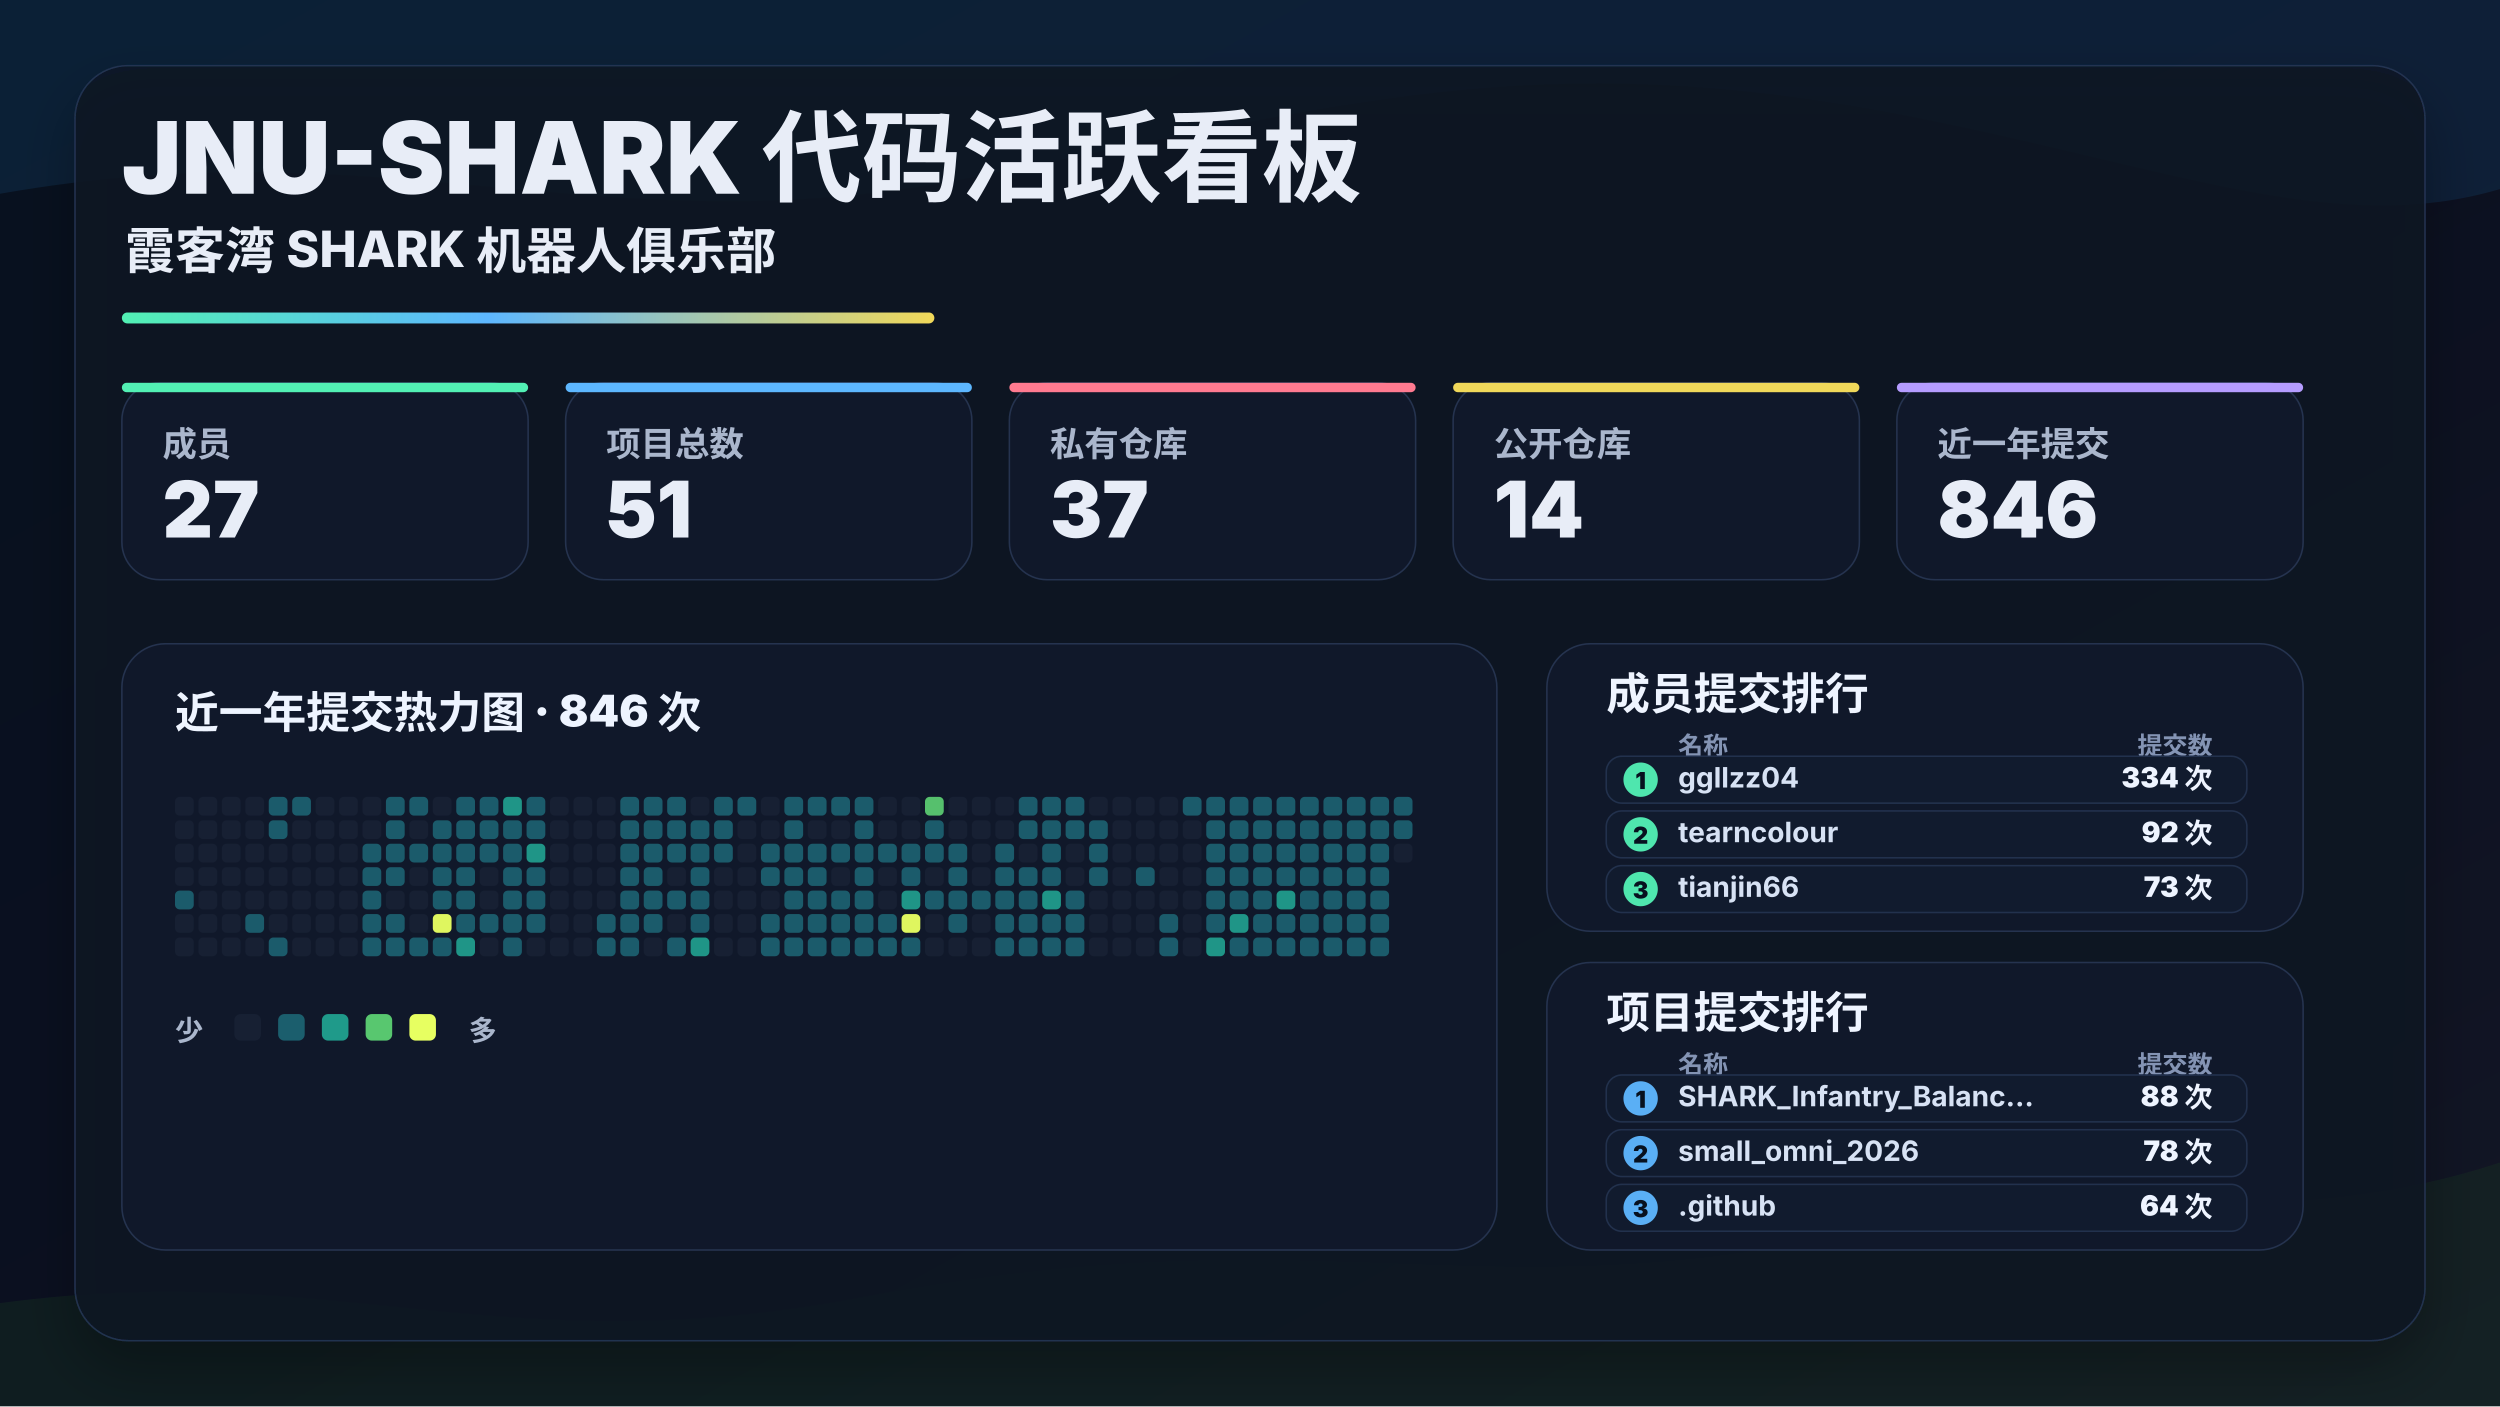
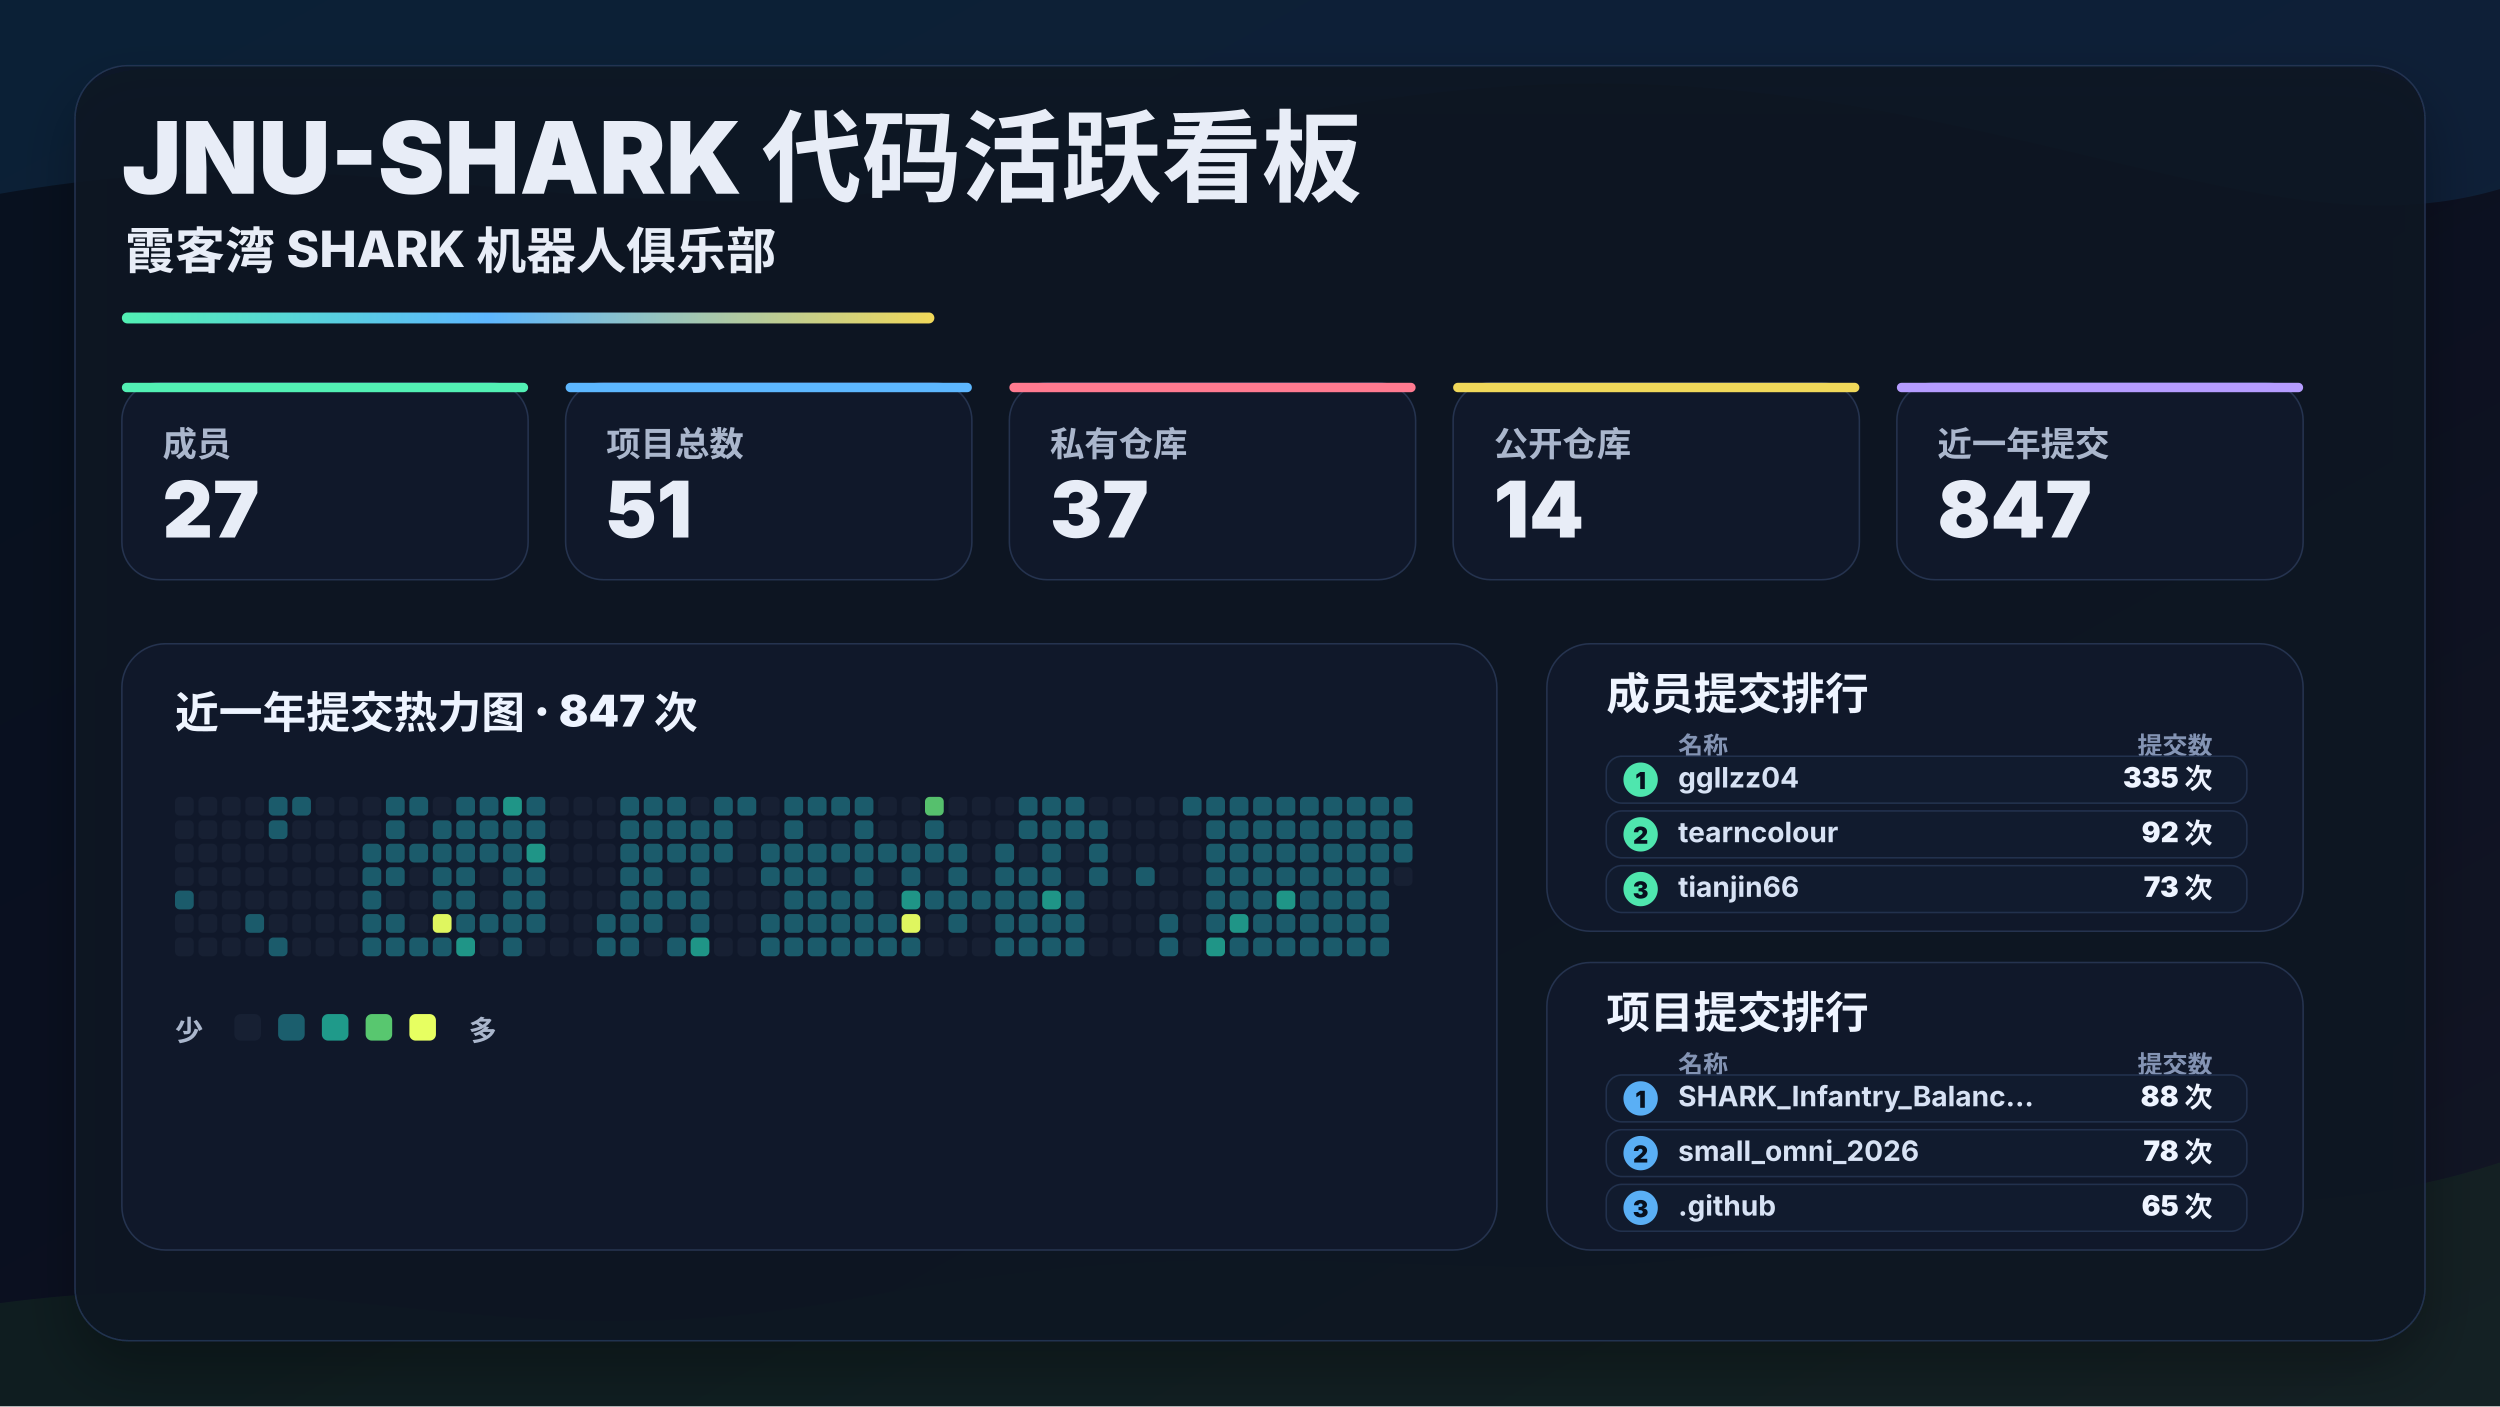
<svg xmlns="http://www.w3.org/2000/svg" width="1600" height="900" viewBox="0 0 1600 900" role="img" aria-labelledby="title desc">
  <defs>
    <linearGradient id="bg" x1="0" y1="0" x2="1" y2="1">
      <stop offset="0" stop-color="#07111f" />
      <stop offset="0.52" stop-color="#0b1020" />
      <stop offset="1" stop-color="#131625" />
    </linearGradient>
    <linearGradient id="hero" x1="0" y1="0" x2="1" y2="0">
      <stop offset="0" stop-color="#52f0b4" />
      <stop offset="0.45" stop-color="#5db7ff" />
      <stop offset="1" stop-color="#f0d85a" />
    </linearGradient>
    <filter id="softShadow" x="-10%" y="-10%" width="120%" height="120%">
      <feDropShadow dx="0" dy="18" stdDeviation="18" flood-color="#000000" flood-opacity="0.32" />
    </filter>
  </defs>
  <style>
    text { font-family: Inter, ui-sans-serif, system-ui, -apple-system, BlinkMacSystemFont, "Segoe UI", "PingFang SC", "Microsoft YaHei", sans-serif; fill: #e8edf7; }
    .title { font-size: 64px; font-weight: 900; letter-spacing: 0; }
    .subtitle { font-size: 32px; font-weight: 780; fill: #e8edf7; }
    .label { font-size: 22px; fill: #aab6cc; font-weight: 760; }
    .stat { font-size: 50px; font-weight: 900; }
    .section-title { font-size: 28px; font-weight: 860; fill: #eef4ff; }
    .table-head { font-size: 16px; fill: #8494b4; font-weight: 720; }
    .row-name { font-size: 18px; fill: #d7e2f4; font-weight: 720; }
    .row-value { font-size: 18px; fill: #eef4ff; font-weight: 860; }
    .rank { font-size: 15px; fill: #07111f; font-weight: 900; }
    .tiny { font-size: 18px; fill: #aab6cc; font-weight: 620; }
  </style>
  <rect width="1600" height="900" fill="url(#bg)" />
  <path d="M0 124 C250 80 385 160 620 114 C860 67 982 28 1220 74 C1392 108 1495 152 1600 121 L1600 0 L0 0 Z" fill="#12385c" opacity="0.38" />
  <path d="M0 834 C216 805 318 875 553 830 C835 776 935 837 1160 794 C1350 758 1464 789 1600 744 L1600 900 L0 900 Z" fill="#173622" opacity="0.36" />
  <g filter="url(#softShadow)">
    <rect x="48" y="42" width="1504" height="816" rx="34" fill="#0b1324" opacity="0.88" stroke="#263654" />
  </g>
  <text x="78" y="124" class="title">JNU-SHARK 代码活跃看板</text>
  <text x="80" y="172" class="subtitle">霞客湾 SHARK 机器人俱乐部</text>
  <rect x="78" y="200" width="520" height="7" rx="3.5" fill="url(#hero)" />
  <g>
    <rect x="78" y="245" width="260" height="126" rx="24" fill="#10182a" stroke="#25334f" />
    <rect x="78" y="245" width="260" height="6" rx="3" fill="#52f0b4" />
    <text x="104" y="292" class="label">成员</text>
    <text x="104" y="344" class="stat">27</text>
  </g>
  <g>
    <rect x="362" y="245" width="260" height="126" rx="24" fill="#10182a" stroke="#25334f" />
    <rect x="362" y="245" width="260" height="6" rx="3" fill="#5db7ff" />
    <text x="388" y="292" class="label">项目总数</text>
    <text x="388" y="344" class="stat">51</text>
  </g>
  <g>
    <rect x="646" y="245" width="260" height="126" rx="24" fill="#10182a" stroke="#25334f" />
    <rect x="646" y="245" width="260" height="6" rx="3" fill="#ff7a90" />
    <text x="672" y="292" class="label">私有仓库</text>
    <text x="672" y="344" class="stat">37</text>
  </g>
  <g>
    <rect x="930" y="245" width="260" height="126" rx="24" fill="#10182a" stroke="#25334f" />
    <rect x="930" y="245" width="260" height="6" rx="3" fill="#f0d85a" />
    <text x="956" y="292" class="label">公开仓库</text>
    <text x="956" y="344" class="stat">14</text>
  </g>
  <g>
    <rect x="1214" y="245" width="260" height="126" rx="24" fill="#10182a" stroke="#25334f" />
    <rect x="1214" y="245" width="260" height="6" rx="3" fill="#b59cff" />
    <text x="1240" y="292" class="label">近一年提交</text>
-     <text x="1240" y="344" class="stat">846</text>
+     <text x="1240" y="344" class="stat">847</text>
  </g>
  <rect x="78" y="412" width="880" height="388" rx="28" fill="#10182a" stroke="#25334f" />
-   <text x="112" y="466" class="section-title">近一年提交热力图 · 846 次</text>
+   <text x="112" y="466" class="section-title">近一年提交热力图 · 847 次</text>
  <rect x="112" y="510" width="12" height="12" rx="3" fill="#172033" opacity="0.96" />
  <rect x="112" y="525" width="12" height="12" rx="3" fill="#172033" opacity="0.96" />
  <rect x="112" y="540" width="12" height="12" rx="3" fill="#172033" opacity="0.96" />
  <rect x="112" y="555" width="12" height="12" rx="3" fill="#172033" opacity="0.96" />
  <rect x="112" y="570" width="12" height="12" rx="3" fill="#1b5e6d" opacity="0.96" />
  <rect x="112" y="585" width="12" height="12" rx="3" fill="#172033" opacity="0.96" />
  <rect x="112" y="600" width="12" height="12" rx="3" fill="#172033" opacity="0.96" />
  <rect x="127" y="510" width="12" height="12" rx="3" fill="#172033" opacity="0.96" />
  <rect x="127" y="525" width="12" height="12" rx="3" fill="#172033" opacity="0.96" />
  <rect x="127" y="540" width="12" height="12" rx="3" fill="#172033" opacity="0.96" />
  <rect x="127" y="555" width="12" height="12" rx="3" fill="#172033" opacity="0.96" />
  <rect x="127" y="570" width="12" height="12" rx="3" fill="#172033" opacity="0.96" />
  <rect x="127" y="585" width="12" height="12" rx="3" fill="#172033" opacity="0.96" />
  <rect x="127" y="600" width="12" height="12" rx="3" fill="#172033" opacity="0.96" />
  <rect x="142" y="510" width="12" height="12" rx="3" fill="#172033" opacity="0.96" />
  <rect x="142" y="525" width="12" height="12" rx="3" fill="#172033" opacity="0.96" />
  <rect x="142" y="540" width="12" height="12" rx="3" fill="#172033" opacity="0.96" />
  <rect x="142" y="555" width="12" height="12" rx="3" fill="#172033" opacity="0.96" />
  <rect x="142" y="570" width="12" height="12" rx="3" fill="#172033" opacity="0.96" />
  <rect x="142" y="585" width="12" height="12" rx="3" fill="#172033" opacity="0.96" />
  <rect x="142" y="600" width="12" height="12" rx="3" fill="#172033" opacity="0.96" />
  <rect x="157" y="510" width="12" height="12" rx="3" fill="#172033" opacity="0.96" />
  <rect x="157" y="525" width="12" height="12" rx="3" fill="#172033" opacity="0.96" />
  <rect x="157" y="540" width="12" height="12" rx="3" fill="#172033" opacity="0.96" />
  <rect x="157" y="555" width="12" height="12" rx="3" fill="#172033" opacity="0.96" />
  <rect x="157" y="570" width="12" height="12" rx="3" fill="#172033" opacity="0.96" />
  <rect x="157" y="585" width="12" height="12" rx="3" fill="#1b5e6d" opacity="0.96" />
  <rect x="157" y="600" width="12" height="12" rx="3" fill="#172033" opacity="0.96" />
  <rect x="172" y="510" width="12" height="12" rx="3" fill="#1b5e6d" opacity="0.96" />
  <rect x="172" y="525" width="12" height="12" rx="3" fill="#1b5e6d" opacity="0.96" />
  <rect x="172" y="540" width="12" height="12" rx="3" fill="#172033" opacity="0.96" />
  <rect x="172" y="555" width="12" height="12" rx="3" fill="#172033" opacity="0.96" />
  <rect x="172" y="570" width="12" height="12" rx="3" fill="#172033" opacity="0.96" />
  <rect x="172" y="585" width="12" height="12" rx="3" fill="#172033" opacity="0.96" />
  <rect x="172" y="600" width="12" height="12" rx="3" fill="#1b5e6d" opacity="0.96" />
  <rect x="187" y="510" width="12" height="12" rx="3" fill="#1b5e6d" opacity="0.96" />
  <rect x="187" y="525" width="12" height="12" rx="3" fill="#172033" opacity="0.96" />
  <rect x="187" y="540" width="12" height="12" rx="3" fill="#172033" opacity="0.96" />
  <rect x="187" y="555" width="12" height="12" rx="3" fill="#172033" opacity="0.96" />
  <rect x="187" y="570" width="12" height="12" rx="3" fill="#172033" opacity="0.96" />
  <rect x="187" y="585" width="12" height="12" rx="3" fill="#172033" opacity="0.96" />
  <rect x="187" y="600" width="12" height="12" rx="3" fill="#172033" opacity="0.96" />
  <rect x="202" y="510" width="12" height="12" rx="3" fill="#172033" opacity="0.96" />
  <rect x="202" y="525" width="12" height="12" rx="3" fill="#172033" opacity="0.96" />
  <rect x="202" y="540" width="12" height="12" rx="3" fill="#172033" opacity="0.96" />
  <rect x="202" y="555" width="12" height="12" rx="3" fill="#172033" opacity="0.96" />
  <rect x="202" y="570" width="12" height="12" rx="3" fill="#172033" opacity="0.96" />
  <rect x="202" y="585" width="12" height="12" rx="3" fill="#172033" opacity="0.96" />
  <rect x="202" y="600" width="12" height="12" rx="3" fill="#172033" opacity="0.96" />
  <rect x="217" y="510" width="12" height="12" rx="3" fill="#172033" opacity="0.96" />
  <rect x="217" y="525" width="12" height="12" rx="3" fill="#172033" opacity="0.96" />
  <rect x="217" y="540" width="12" height="12" rx="3" fill="#172033" opacity="0.96" />
  <rect x="217" y="555" width="12" height="12" rx="3" fill="#172033" opacity="0.96" />
  <rect x="217" y="570" width="12" height="12" rx="3" fill="#172033" opacity="0.96" />
  <rect x="217" y="585" width="12" height="12" rx="3" fill="#172033" opacity="0.96" />
  <rect x="217" y="600" width="12" height="12" rx="3" fill="#172033" opacity="0.96" />
  <rect x="232" y="510" width="12" height="12" rx="3" fill="#172033" opacity="0.96" />
  <rect x="232" y="525" width="12" height="12" rx="3" fill="#172033" opacity="0.96" />
  <rect x="232" y="540" width="12" height="12" rx="3" fill="#1b5e6d" opacity="0.96" />
  <rect x="232" y="555" width="12" height="12" rx="3" fill="#1b5e6d" opacity="0.96" />
  <rect x="232" y="570" width="12" height="12" rx="3" fill="#1b5e6d" opacity="0.96" />
  <rect x="232" y="585" width="12" height="12" rx="3" fill="#1b5e6d" opacity="0.96" />
  <rect x="232" y="600" width="12" height="12" rx="3" fill="#1b5e6d" opacity="0.96" />
  <rect x="247" y="510" width="12" height="12" rx="3" fill="#1b5e6d" opacity="0.96" />
  <rect x="247" y="525" width="12" height="12" rx="3" fill="#1b5e6d" opacity="0.96" />
  <rect x="247" y="540" width="12" height="12" rx="3" fill="#1b5e6d" opacity="0.96" />
  <rect x="247" y="555" width="12" height="12" rx="3" fill="#1b5e6d" opacity="0.96" />
  <rect x="247" y="570" width="12" height="12" rx="3" fill="#172033" opacity="0.96" />
  <rect x="247" y="585" width="12" height="12" rx="3" fill="#1b5e6d" opacity="0.96" />
  <rect x="247" y="600" width="12" height="12" rx="3" fill="#1b5e6d" opacity="0.96" />
  <rect x="262" y="510" width="12" height="12" rx="3" fill="#1b5e6d" opacity="0.96" />
  <rect x="262" y="525" width="12" height="12" rx="3" fill="#172033" opacity="0.96" />
  <rect x="262" y="540" width="12" height="12" rx="3" fill="#1b5e6d" opacity="0.96" />
  <rect x="262" y="555" width="12" height="12" rx="3" fill="#172033" opacity="0.96" />
  <rect x="262" y="570" width="12" height="12" rx="3" fill="#172033" opacity="0.96" />
  <rect x="262" y="585" width="12" height="12" rx="3" fill="#172033" opacity="0.96" />
  <rect x="262" y="600" width="12" height="12" rx="3" fill="#1b5e6d" opacity="0.96" />
  <rect x="277" y="510" width="12" height="12" rx="3" fill="#172033" opacity="0.96" />
  <rect x="277" y="525" width="12" height="12" rx="3" fill="#1b5e6d" opacity="0.96" />
  <rect x="277" y="540" width="12" height="12" rx="3" fill="#1b5e6d" opacity="0.96" />
  <rect x="277" y="555" width="12" height="12" rx="3" fill="#1b5e6d" opacity="0.96" />
  <rect x="277" y="570" width="12" height="12" rx="3" fill="#1b5e6d" opacity="0.96" />
  <rect x="277" y="585" width="12" height="12" rx="3" fill="#e7ff61" opacity="0.96" />
  <rect x="277" y="600" width="12" height="12" rx="3" fill="#1b5e6d" opacity="0.96" />
  <rect x="292" y="510" width="12" height="12" rx="3" fill="#1b5e6d" opacity="0.96" />
  <rect x="292" y="525" width="12" height="12" rx="3" fill="#1b5e6d" opacity="0.96" />
  <rect x="292" y="540" width="12" height="12" rx="3" fill="#1b5e6d" opacity="0.96" />
  <rect x="292" y="555" width="12" height="12" rx="3" fill="#1b5e6d" opacity="0.96" />
  <rect x="292" y="570" width="12" height="12" rx="3" fill="#1b5e6d" opacity="0.96" />
  <rect x="292" y="585" width="12" height="12" rx="3" fill="#1b5e6d" opacity="0.96" />
  <rect x="292" y="600" width="12" height="12" rx="3" fill="#1f9a8a" opacity="0.96" />
  <rect x="307" y="510" width="12" height="12" rx="3" fill="#1b5e6d" opacity="0.96" />
  <rect x="307" y="525" width="12" height="12" rx="3" fill="#1b5e6d" opacity="0.96" />
  <rect x="307" y="540" width="12" height="12" rx="3" fill="#1b5e6d" opacity="0.96" />
  <rect x="307" y="555" width="12" height="12" rx="3" fill="#172033" opacity="0.96" />
  <rect x="307" y="570" width="12" height="12" rx="3" fill="#172033" opacity="0.96" />
  <rect x="307" y="585" width="12" height="12" rx="3" fill="#1b5e6d" opacity="0.96" />
  <rect x="307" y="600" width="12" height="12" rx="3" fill="#172033" opacity="0.96" />
  <rect x="322" y="510" width="12" height="12" rx="3" fill="#1f9a8a" opacity="0.96" />
  <rect x="322" y="525" width="12" height="12" rx="3" fill="#1b5e6d" opacity="0.96" />
  <rect x="322" y="540" width="12" height="12" rx="3" fill="#1b5e6d" opacity="0.96" />
  <rect x="322" y="555" width="12" height="12" rx="3" fill="#1b5e6d" opacity="0.96" />
  <rect x="322" y="570" width="12" height="12" rx="3" fill="#1b5e6d" opacity="0.96" />
  <rect x="322" y="585" width="12" height="12" rx="3" fill="#1b5e6d" opacity="0.96" />
  <rect x="322" y="600" width="12" height="12" rx="3" fill="#1b5e6d" opacity="0.96" />
  <rect x="337" y="510" width="12" height="12" rx="3" fill="#1b5e6d" opacity="0.96" />
  <rect x="337" y="525" width="12" height="12" rx="3" fill="#1b5e6d" opacity="0.96" />
  <rect x="337" y="540" width="12" height="12" rx="3" fill="#1f9a8a" opacity="0.96" />
  <rect x="337" y="555" width="12" height="12" rx="3" fill="#1b5e6d" opacity="0.96" />
  <rect x="337" y="570" width="12" height="12" rx="3" fill="#1b5e6d" opacity="0.96" />
  <rect x="337" y="585" width="12" height="12" rx="3" fill="#1b5e6d" opacity="0.96" />
  <rect x="337" y="600" width="12" height="12" rx="3" fill="#172033" opacity="0.96" />
  <rect x="352" y="510" width="12" height="12" rx="3" fill="#172033" opacity="0.96" />
  <rect x="352" y="525" width="12" height="12" rx="3" fill="#172033" opacity="0.96" />
  <rect x="352" y="540" width="12" height="12" rx="3" fill="#172033" opacity="0.96" />
  <rect x="352" y="555" width="12" height="12" rx="3" fill="#172033" opacity="0.96" />
  <rect x="352" y="570" width="12" height="12" rx="3" fill="#172033" opacity="0.96" />
  <rect x="352" y="585" width="12" height="12" rx="3" fill="#172033" opacity="0.96" />
  <rect x="352" y="600" width="12" height="12" rx="3" fill="#172033" opacity="0.96" />
  <rect x="367" y="510" width="12" height="12" rx="3" fill="#172033" opacity="0.96" />
  <rect x="367" y="525" width="12" height="12" rx="3" fill="#172033" opacity="0.96" />
  <rect x="367" y="540" width="12" height="12" rx="3" fill="#172033" opacity="0.96" />
  <rect x="367" y="555" width="12" height="12" rx="3" fill="#172033" opacity="0.96" />
  <rect x="367" y="570" width="12" height="12" rx="3" fill="#172033" opacity="0.96" />
  <rect x="367" y="585" width="12" height="12" rx="3" fill="#172033" opacity="0.96" />
  <rect x="367" y="600" width="12" height="12" rx="3" fill="#172033" opacity="0.96" />
  <rect x="382" y="510" width="12" height="12" rx="3" fill="#172033" opacity="0.96" />
  <rect x="382" y="525" width="12" height="12" rx="3" fill="#172033" opacity="0.96" />
  <rect x="382" y="540" width="12" height="12" rx="3" fill="#172033" opacity="0.96" />
  <rect x="382" y="555" width="12" height="12" rx="3" fill="#172033" opacity="0.96" />
  <rect x="382" y="570" width="12" height="12" rx="3" fill="#172033" opacity="0.96" />
  <rect x="382" y="585" width="12" height="12" rx="3" fill="#1b5e6d" opacity="0.96" />
  <rect x="382" y="600" width="12" height="12" rx="3" fill="#1b5e6d" opacity="0.96" />
  <rect x="397" y="510" width="12" height="12" rx="3" fill="#1b5e6d" opacity="0.96" />
  <rect x="397" y="525" width="12" height="12" rx="3" fill="#1b5e6d" opacity="0.96" />
  <rect x="397" y="540" width="12" height="12" rx="3" fill="#1b5e6d" opacity="0.96" />
  <rect x="397" y="555" width="12" height="12" rx="3" fill="#1b5e6d" opacity="0.96" />
  <rect x="397" y="570" width="12" height="12" rx="3" fill="#1b5e6d" opacity="0.96" />
  <rect x="397" y="585" width="12" height="12" rx="3" fill="#1b5e6d" opacity="0.96" />
  <rect x="397" y="600" width="12" height="12" rx="3" fill="#1b5e6d" opacity="0.96" />
  <rect x="412" y="510" width="12" height="12" rx="3" fill="#1b5e6d" opacity="0.96" />
  <rect x="412" y="525" width="12" height="12" rx="3" fill="#1b5e6d" opacity="0.96" />
  <rect x="412" y="540" width="12" height="12" rx="3" fill="#1b5e6d" opacity="0.96" />
  <rect x="412" y="555" width="12" height="12" rx="3" fill="#1b5e6d" opacity="0.96" />
  <rect x="412" y="570" width="12" height="12" rx="3" fill="#1b5e6d" opacity="0.96" />
  <rect x="412" y="585" width="12" height="12" rx="3" fill="#1b5e6d" opacity="0.96" />
  <rect x="412" y="600" width="12" height="12" rx="3" fill="#172033" opacity="0.96" />
  <rect x="427" y="510" width="12" height="12" rx="3" fill="#1b5e6d" opacity="0.96" />
  <rect x="427" y="525" width="12" height="12" rx="3" fill="#1b5e6d" opacity="0.96" />
  <rect x="427" y="540" width="12" height="12" rx="3" fill="#1b5e6d" opacity="0.96" />
  <rect x="427" y="555" width="12" height="12" rx="3" fill="#172033" opacity="0.96" />
  <rect x="427" y="570" width="12" height="12" rx="3" fill="#1b5e6d" opacity="0.96" />
  <rect x="427" y="585" width="12" height="12" rx="3" fill="#172033" opacity="0.96" />
  <rect x="427" y="600" width="12" height="12" rx="3" fill="#1b5e6d" opacity="0.96" />
  <rect x="442" y="510" width="12" height="12" rx="3" fill="#172033" opacity="0.96" />
  <rect x="442" y="525" width="12" height="12" rx="3" fill="#1b5e6d" opacity="0.96" />
  <rect x="442" y="540" width="12" height="12" rx="3" fill="#1b5e6d" opacity="0.96" />
  <rect x="442" y="555" width="12" height="12" rx="3" fill="#1b5e6d" opacity="0.96" />
  <rect x="442" y="570" width="12" height="12" rx="3" fill="#1b5e6d" opacity="0.96" />
  <rect x="442" y="585" width="12" height="12" rx="3" fill="#1b5e6d" opacity="0.96" />
  <rect x="442" y="600" width="12" height="12" rx="3" fill="#1f9a8a" opacity="0.96" />
  <rect x="457" y="510" width="12" height="12" rx="3" fill="#1b5e6d" opacity="0.96" />
  <rect x="457" y="525" width="12" height="12" rx="3" fill="#1b5e6d" opacity="0.96" />
  <rect x="457" y="540" width="12" height="12" rx="3" fill="#1b5e6d" opacity="0.96" />
  <rect x="457" y="555" width="12" height="12" rx="3" fill="#172033" opacity="0.96" />
  <rect x="457" y="570" width="12" height="12" rx="3" fill="#172033" opacity="0.96" />
  <rect x="457" y="585" width="12" height="12" rx="3" fill="#172033" opacity="0.96" />
  <rect x="457" y="600" width="12" height="12" rx="3" fill="#172033" opacity="0.96" />
  <rect x="472" y="510" width="12" height="12" rx="3" fill="#1b5e6d" opacity="0.96" />
  <rect x="472" y="525" width="12" height="12" rx="3" fill="#172033" opacity="0.96" />
  <rect x="472" y="540" width="12" height="12" rx="3" fill="#172033" opacity="0.96" />
  <rect x="472" y="555" width="12" height="12" rx="3" fill="#172033" opacity="0.96" />
  <rect x="472" y="570" width="12" height="12" rx="3" fill="#172033" opacity="0.96" />
  <rect x="472" y="585" width="12" height="12" rx="3" fill="#172033" opacity="0.96" />
  <rect x="472" y="600" width="12" height="12" rx="3" fill="#172033" opacity="0.96" />
  <rect x="487" y="510" width="12" height="12" rx="3" fill="#172033" opacity="0.96" />
  <rect x="487" y="525" width="12" height="12" rx="3" fill="#172033" opacity="0.96" />
  <rect x="487" y="540" width="12" height="12" rx="3" fill="#1b5e6d" opacity="0.96" />
  <rect x="487" y="555" width="12" height="12" rx="3" fill="#1b5e6d" opacity="0.96" />
  <rect x="487" y="570" width="12" height="12" rx="3" fill="#172033" opacity="0.96" />
  <rect x="487" y="585" width="12" height="12" rx="3" fill="#1b5e6d" opacity="0.96" />
  <rect x="487" y="600" width="12" height="12" rx="3" fill="#1b5e6d" opacity="0.96" />
  <rect x="502" y="510" width="12" height="12" rx="3" fill="#1b5e6d" opacity="0.96" />
  <rect x="502" y="525" width="12" height="12" rx="3" fill="#1b5e6d" opacity="0.96" />
  <rect x="502" y="540" width="12" height="12" rx="3" fill="#1b5e6d" opacity="0.96" />
  <rect x="502" y="555" width="12" height="12" rx="3" fill="#1b5e6d" opacity="0.96" />
  <rect x="502" y="570" width="12" height="12" rx="3" fill="#1b5e6d" opacity="0.96" />
  <rect x="502" y="585" width="12" height="12" rx="3" fill="#1b5e6d" opacity="0.96" />
  <rect x="502" y="600" width="12" height="12" rx="3" fill="#1b5e6d" opacity="0.96" />
  <rect x="517" y="510" width="12" height="12" rx="3" fill="#1b5e6d" opacity="0.96" />
  <rect x="517" y="525" width="12" height="12" rx="3" fill="#172033" opacity="0.96" />
  <rect x="517" y="540" width="12" height="12" rx="3" fill="#1b5e6d" opacity="0.96" />
  <rect x="517" y="555" width="12" height="12" rx="3" fill="#1b5e6d" opacity="0.96" />
  <rect x="517" y="570" width="12" height="12" rx="3" fill="#1b5e6d" opacity="0.96" />
  <rect x="517" y="585" width="12" height="12" rx="3" fill="#1b5e6d" opacity="0.96" />
  <rect x="517" y="600" width="12" height="12" rx="3" fill="#1b5e6d" opacity="0.96" />
  <rect x="532" y="510" width="12" height="12" rx="3" fill="#1b5e6d" opacity="0.96" />
  <rect x="532" y="525" width="12" height="12" rx="3" fill="#172033" opacity="0.96" />
  <rect x="532" y="540" width="12" height="12" rx="3" fill="#1b5e6d" opacity="0.96" />
  <rect x="532" y="555" width="12" height="12" rx="3" fill="#172033" opacity="0.96" />
  <rect x="532" y="570" width="12" height="12" rx="3" fill="#1b5e6d" opacity="0.96" />
  <rect x="532" y="585" width="12" height="12" rx="3" fill="#1b5e6d" opacity="0.96" />
  <rect x="532" y="600" width="12" height="12" rx="3" fill="#1b5e6d" opacity="0.96" />
  <rect x="547" y="510" width="12" height="12" rx="3" fill="#1b5e6d" opacity="0.96" />
  <rect x="547" y="525" width="12" height="12" rx="3" fill="#1b5e6d" opacity="0.96" />
  <rect x="547" y="540" width="12" height="12" rx="3" fill="#1b5e6d" opacity="0.96" />
  <rect x="547" y="555" width="12" height="12" rx="3" fill="#1b5e6d" opacity="0.96" />
  <rect x="547" y="570" width="12" height="12" rx="3" fill="#1b5e6d" opacity="0.96" />
  <rect x="547" y="585" width="12" height="12" rx="3" fill="#1b5e6d" opacity="0.96" />
  <rect x="547" y="600" width="12" height="12" rx="3" fill="#1b5e6d" opacity="0.96" />
  <rect x="562" y="510" width="12" height="12" rx="3" fill="#172033" opacity="0.96" />
  <rect x="562" y="525" width="12" height="12" rx="3" fill="#172033" opacity="0.96" />
  <rect x="562" y="540" width="12" height="12" rx="3" fill="#1b5e6d" opacity="0.96" />
  <rect x="562" y="555" width="12" height="12" rx="3" fill="#172033" opacity="0.96" />
  <rect x="562" y="570" width="12" height="12" rx="3" fill="#172033" opacity="0.96" />
  <rect x="562" y="585" width="12" height="12" rx="3" fill="#1b5e6d" opacity="0.96" />
  <rect x="562" y="600" width="12" height="12" rx="3" fill="#1b5e6d" opacity="0.96" />
  <rect x="577" y="510" width="12" height="12" rx="3" fill="#172033" opacity="0.96" />
  <rect x="577" y="525" width="12" height="12" rx="3" fill="#172033" opacity="0.96" />
  <rect x="577" y="540" width="12" height="12" rx="3" fill="#1b5e6d" opacity="0.96" />
  <rect x="577" y="555" width="12" height="12" rx="3" fill="#1b5e6d" opacity="0.96" />
  <rect x="577" y="570" width="12" height="12" rx="3" fill="#1f9a8a" opacity="0.96" />
  <rect x="577" y="585" width="12" height="12" rx="3" fill="#e7ff61" opacity="0.96" />
  <rect x="577" y="600" width="12" height="12" rx="3" fill="#1b5e6d" opacity="0.96" />
  <rect x="592" y="510" width="12" height="12" rx="3" fill="#58c76f" opacity="0.96" />
  <rect x="592" y="525" width="12" height="12" rx="3" fill="#1b5e6d" opacity="0.96" />
  <rect x="592" y="540" width="12" height="12" rx="3" fill="#1b5e6d" opacity="0.96" />
  <rect x="592" y="555" width="12" height="12" rx="3" fill="#172033" opacity="0.96" />
  <rect x="592" y="570" width="12" height="12" rx="3" fill="#1b5e6d" opacity="0.96" />
  <rect x="592" y="585" width="12" height="12" rx="3" fill="#172033" opacity="0.96" />
  <rect x="592" y="600" width="12" height="12" rx="3" fill="#172033" opacity="0.96" />
  <rect x="607" y="510" width="12" height="12" rx="3" fill="#172033" opacity="0.96" />
  <rect x="607" y="525" width="12" height="12" rx="3" fill="#172033" opacity="0.96" />
  <rect x="607" y="540" width="12" height="12" rx="3" fill="#1b5e6d" opacity="0.96" />
  <rect x="607" y="555" width="12" height="12" rx="3" fill="#1b5e6d" opacity="0.96" />
  <rect x="607" y="570" width="12" height="12" rx="3" fill="#1b5e6d" opacity="0.96" />
  <rect x="607" y="585" width="12" height="12" rx="3" fill="#1b5e6d" opacity="0.96" />
  <rect x="607" y="600" width="12" height="12" rx="3" fill="#172033" opacity="0.96" />
  <rect x="622" y="510" width="12" height="12" rx="3" fill="#172033" opacity="0.96" />
  <rect x="622" y="525" width="12" height="12" rx="3" fill="#172033" opacity="0.96" />
  <rect x="622" y="540" width="12" height="12" rx="3" fill="#172033" opacity="0.96" />
  <rect x="622" y="555" width="12" height="12" rx="3" fill="#172033" opacity="0.96" />
  <rect x="622" y="570" width="12" height="12" rx="3" fill="#1b5e6d" opacity="0.96" />
  <rect x="622" y="585" width="12" height="12" rx="3" fill="#172033" opacity="0.96" />
  <rect x="622" y="600" width="12" height="12" rx="3" fill="#172033" opacity="0.96" />
  <rect x="637" y="510" width="12" height="12" rx="3" fill="#172033" opacity="0.96" />
  <rect x="637" y="525" width="12" height="12" rx="3" fill="#172033" opacity="0.96" />
  <rect x="637" y="540" width="12" height="12" rx="3" fill="#1b5e6d" opacity="0.96" />
  <rect x="637" y="555" width="12" height="12" rx="3" fill="#1b5e6d" opacity="0.96" />
  <rect x="637" y="570" width="12" height="12" rx="3" fill="#1b5e6d" opacity="0.96" />
  <rect x="637" y="585" width="12" height="12" rx="3" fill="#1b5e6d" opacity="0.96" />
  <rect x="637" y="600" width="12" height="12" rx="3" fill="#1b5e6d" opacity="0.96" />
  <rect x="652" y="510" width="12" height="12" rx="3" fill="#1b5e6d" opacity="0.96" />
  <rect x="652" y="525" width="12" height="12" rx="3" fill="#1b5e6d" opacity="0.96" />
  <rect x="652" y="540" width="12" height="12" rx="3" fill="#172033" opacity="0.96" />
  <rect x="652" y="555" width="12" height="12" rx="3" fill="#1b5e6d" opacity="0.96" />
  <rect x="652" y="570" width="12" height="12" rx="3" fill="#1b5e6d" opacity="0.96" />
  <rect x="652" y="585" width="12" height="12" rx="3" fill="#1b5e6d" opacity="0.96" />
  <rect x="652" y="600" width="12" height="12" rx="3" fill="#1b5e6d" opacity="0.96" />
  <rect x="667" y="510" width="12" height="12" rx="3" fill="#1b5e6d" opacity="0.96" />
  <rect x="667" y="525" width="12" height="12" rx="3" fill="#1b5e6d" opacity="0.96" />
  <rect x="667" y="540" width="12" height="12" rx="3" fill="#1b5e6d" opacity="0.96" />
  <rect x="667" y="555" width="12" height="12" rx="3" fill="#1b5e6d" opacity="0.96" />
  <rect x="667" y="570" width="12" height="12" rx="3" fill="#1f9a8a" opacity="0.96" />
  <rect x="667" y="585" width="12" height="12" rx="3" fill="#1b5e6d" opacity="0.96" />
  <rect x="667" y="600" width="12" height="12" rx="3" fill="#1b5e6d" opacity="0.96" />
  <rect x="682" y="510" width="12" height="12" rx="3" fill="#1b5e6d" opacity="0.96" />
  <rect x="682" y="525" width="12" height="12" rx="3" fill="#1b5e6d" opacity="0.96" />
  <rect x="682" y="540" width="12" height="12" rx="3" fill="#172033" opacity="0.96" />
  <rect x="682" y="555" width="12" height="12" rx="3" fill="#172033" opacity="0.96" />
  <rect x="682" y="570" width="12" height="12" rx="3" fill="#1b5e6d" opacity="0.96" />
  <rect x="682" y="585" width="12" height="12" rx="3" fill="#1b5e6d" opacity="0.96" />
  <rect x="682" y="600" width="12" height="12" rx="3" fill="#1b5e6d" opacity="0.96" />
  <rect x="697" y="510" width="12" height="12" rx="3" fill="#172033" opacity="0.96" />
  <rect x="697" y="525" width="12" height="12" rx="3" fill="#1b5e6d" opacity="0.96" />
  <rect x="697" y="540" width="12" height="12" rx="3" fill="#1b5e6d" opacity="0.96" />
  <rect x="697" y="555" width="12" height="12" rx="3" fill="#1b5e6d" opacity="0.96" />
  <rect x="697" y="570" width="12" height="12" rx="3" fill="#172033" opacity="0.96" />
  <rect x="697" y="585" width="12" height="12" rx="3" fill="#172033" opacity="0.96" />
  <rect x="697" y="600" width="12" height="12" rx="3" fill="#172033" opacity="0.96" />
  <rect x="712" y="510" width="12" height="12" rx="3" fill="#172033" opacity="0.96" />
  <rect x="712" y="525" width="12" height="12" rx="3" fill="#172033" opacity="0.96" />
  <rect x="712" y="540" width="12" height="12" rx="3" fill="#172033" opacity="0.96" />
  <rect x="712" y="555" width="12" height="12" rx="3" fill="#172033" opacity="0.96" />
  <rect x="712" y="570" width="12" height="12" rx="3" fill="#172033" opacity="0.96" />
  <rect x="712" y="585" width="12" height="12" rx="3" fill="#172033" opacity="0.96" />
  <rect x="712" y="600" width="12" height="12" rx="3" fill="#172033" opacity="0.96" />
  <rect x="727" y="510" width="12" height="12" rx="3" fill="#172033" opacity="0.96" />
  <rect x="727" y="525" width="12" height="12" rx="3" fill="#172033" opacity="0.96" />
  <rect x="727" y="540" width="12" height="12" rx="3" fill="#172033" opacity="0.96" />
  <rect x="727" y="555" width="12" height="12" rx="3" fill="#1b5e6d" opacity="0.96" />
  <rect x="727" y="570" width="12" height="12" rx="3" fill="#172033" opacity="0.96" />
  <rect x="727" y="585" width="12" height="12" rx="3" fill="#172033" opacity="0.96" />
  <rect x="727" y="600" width="12" height="12" rx="3" fill="#172033" opacity="0.96" />
  <rect x="742" y="510" width="12" height="12" rx="3" fill="#172033" opacity="0.96" />
  <rect x="742" y="525" width="12" height="12" rx="3" fill="#172033" opacity="0.96" />
  <rect x="742" y="540" width="12" height="12" rx="3" fill="#172033" opacity="0.96" />
  <rect x="742" y="555" width="12" height="12" rx="3" fill="#172033" opacity="0.96" />
  <rect x="742" y="570" width="12" height="12" rx="3" fill="#172033" opacity="0.96" />
  <rect x="742" y="585" width="12" height="12" rx="3" fill="#1b5e6d" opacity="0.96" />
  <rect x="742" y="600" width="12" height="12" rx="3" fill="#1b5e6d" opacity="0.96" />
  <rect x="757" y="510" width="12" height="12" rx="3" fill="#1b5e6d" opacity="0.96" />
  <rect x="757" y="525" width="12" height="12" rx="3" fill="#172033" opacity="0.96" />
  <rect x="757" y="540" width="12" height="12" rx="3" fill="#172033" opacity="0.96" />
  <rect x="757" y="555" width="12" height="12" rx="3" fill="#172033" opacity="0.96" />
  <rect x="757" y="570" width="12" height="12" rx="3" fill="#172033" opacity="0.96" />
  <rect x="757" y="585" width="12" height="12" rx="3" fill="#172033" opacity="0.96" />
  <rect x="757" y="600" width="12" height="12" rx="3" fill="#172033" opacity="0.96" />
  <rect x="772" y="510" width="12" height="12" rx="3" fill="#1b5e6d" opacity="0.96" />
  <rect x="772" y="525" width="12" height="12" rx="3" fill="#1b5e6d" opacity="0.96" />
  <rect x="772" y="540" width="12" height="12" rx="3" fill="#1b5e6d" opacity="0.96" />
  <rect x="772" y="555" width="12" height="12" rx="3" fill="#1b5e6d" opacity="0.96" />
  <rect x="772" y="570" width="12" height="12" rx="3" fill="#1b5e6d" opacity="0.96" />
  <rect x="772" y="585" width="12" height="12" rx="3" fill="#1b5e6d" opacity="0.96" />
  <rect x="772" y="600" width="12" height="12" rx="3" fill="#1f9a8a" opacity="0.96" />
  <rect x="787" y="510" width="12" height="12" rx="3" fill="#1b5e6d" opacity="0.96" />
  <rect x="787" y="525" width="12" height="12" rx="3" fill="#1b5e6d" opacity="0.96" />
  <rect x="787" y="540" width="12" height="12" rx="3" fill="#1b5e6d" opacity="0.96" />
  <rect x="787" y="555" width="12" height="12" rx="3" fill="#1b5e6d" opacity="0.96" />
  <rect x="787" y="570" width="12" height="12" rx="3" fill="#1b5e6d" opacity="0.96" />
  <rect x="787" y="585" width="12" height="12" rx="3" fill="#1f9a8a" opacity="0.96" />
  <rect x="787" y="600" width="12" height="12" rx="3" fill="#1b5e6d" opacity="0.96" />
  <rect x="802" y="510" width="12" height="12" rx="3" fill="#1b5e6d" opacity="0.96" />
  <rect x="802" y="525" width="12" height="12" rx="3" fill="#1b5e6d" opacity="0.96" />
  <rect x="802" y="540" width="12" height="12" rx="3" fill="#1b5e6d" opacity="0.96" />
  <rect x="802" y="555" width="12" height="12" rx="3" fill="#1b5e6d" opacity="0.96" />
  <rect x="802" y="570" width="12" height="12" rx="3" fill="#1b5e6d" opacity="0.96" />
  <rect x="802" y="585" width="12" height="12" rx="3" fill="#1b5e6d" opacity="0.96" />
  <rect x="802" y="600" width="12" height="12" rx="3" fill="#1b5e6d" opacity="0.96" />
  <rect x="817" y="510" width="12" height="12" rx="3" fill="#1b5e6d" opacity="0.96" />
  <rect x="817" y="525" width="12" height="12" rx="3" fill="#1b5e6d" opacity="0.96" />
  <rect x="817" y="540" width="12" height="12" rx="3" fill="#1b5e6d" opacity="0.96" />
  <rect x="817" y="555" width="12" height="12" rx="3" fill="#1b5e6d" opacity="0.96" />
  <rect x="817" y="570" width="12" height="12" rx="3" fill="#1f9a8a" opacity="0.96" />
  <rect x="817" y="585" width="12" height="12" rx="3" fill="#1b5e6d" opacity="0.96" />
  <rect x="817" y="600" width="12" height="12" rx="3" fill="#1b5e6d" opacity="0.96" />
  <rect x="832" y="510" width="12" height="12" rx="3" fill="#1b5e6d" opacity="0.96" />
  <rect x="832" y="525" width="12" height="12" rx="3" fill="#1b5e6d" opacity="0.96" />
  <rect x="832" y="540" width="12" height="12" rx="3" fill="#1b5e6d" opacity="0.96" />
  <rect x="832" y="555" width="12" height="12" rx="3" fill="#1b5e6d" opacity="0.96" />
  <rect x="832" y="570" width="12" height="12" rx="3" fill="#1b5e6d" opacity="0.96" />
  <rect x="832" y="585" width="12" height="12" rx="3" fill="#1b5e6d" opacity="0.96" />
  <rect x="832" y="600" width="12" height="12" rx="3" fill="#1b5e6d" opacity="0.96" />
  <rect x="847" y="510" width="12" height="12" rx="3" fill="#1b5e6d" opacity="0.96" />
  <rect x="847" y="525" width="12" height="12" rx="3" fill="#1b5e6d" opacity="0.96" />
  <rect x="847" y="540" width="12" height="12" rx="3" fill="#1b5e6d" opacity="0.96" />
  <rect x="847" y="555" width="12" height="12" rx="3" fill="#1b5e6d" opacity="0.96" />
  <rect x="847" y="570" width="12" height="12" rx="3" fill="#1b5e6d" opacity="0.96" />
  <rect x="847" y="585" width="12" height="12" rx="3" fill="#1b5e6d" opacity="0.96" />
  <rect x="847" y="600" width="12" height="12" rx="3" fill="#1b5e6d" opacity="0.96" />
  <rect x="862" y="510" width="12" height="12" rx="3" fill="#1b5e6d" opacity="0.96" />
  <rect x="862" y="525" width="12" height="12" rx="3" fill="#1b5e6d" opacity="0.96" />
  <rect x="862" y="540" width="12" height="12" rx="3" fill="#1b5e6d" opacity="0.96" />
  <rect x="862" y="555" width="12" height="12" rx="3" fill="#1b5e6d" opacity="0.96" />
  <rect x="862" y="570" width="12" height="12" rx="3" fill="#1b5e6d" opacity="0.96" />
  <rect x="862" y="585" width="12" height="12" rx="3" fill="#1b5e6d" opacity="0.96" />
  <rect x="862" y="600" width="12" height="12" rx="3" fill="#1b5e6d" opacity="0.96" />
  <rect x="877" y="510" width="12" height="12" rx="3" fill="#1b5e6d" opacity="0.96" />
  <rect x="877" y="525" width="12" height="12" rx="3" fill="#1b5e6d" opacity="0.96" />
  <rect x="877" y="540" width="12" height="12" rx="3" fill="#1b5e6d" opacity="0.96" />
  <rect x="877" y="555" width="12" height="12" rx="3" fill="#1b5e6d" opacity="0.96" />
  <rect x="877" y="570" width="12" height="12" rx="3" fill="#1b5e6d" opacity="0.96" />
  <rect x="877" y="585" width="12" height="12" rx="3" fill="#1b5e6d" opacity="0.96" />
  <rect x="877" y="600" width="12" height="12" rx="3" fill="#1b5e6d" opacity="0.96" />
  <rect x="892" y="510" width="12" height="12" rx="3" fill="#1b5e6d" opacity="0.96" />
  <rect x="892" y="525" width="12" height="12" rx="3" fill="#1b5e6d" opacity="0.96" />
-   <rect x="892" y="540" width="12" height="12" rx="3" fill="#172033" opacity="0.96" />
+   <rect x="892" y="540" width="12" height="12" rx="3" fill="#1b5e6d" opacity="0.96" />
+   <rect x="892" y="555" width="12" height="12" rx="3" fill="#172033" opacity="0.96" />
  <text x="112" y="666" class="tiny">少</text>
  <rect x="150" y="649" width="17" height="17" rx="4" fill="#172033" />
  <rect x="178" y="649" width="17" height="17" rx="4" fill="#1b5e6d" />
  <rect x="206" y="649" width="17" height="17" rx="4" fill="#1f9a8a" />
  <rect x="234" y="649" width="17" height="17" rx="4" fill="#58c76f" />
  <rect x="262" y="649" width="17" height="17" rx="4" fill="#e7ff61" />
  <text x="300" y="666" class="tiny">多</text>
  <rect x="990" y="412" width="484" height="184" rx="28" fill="#10182a" stroke="#25334f" />
  <text x="1028" y="454" class="section-title">成员提交排行</text>
  <text x="1074" y="483" class="table-head">名称</text>
  <text x="1416" y="483" class="table-head" text-anchor="end">提交数</text>
  <g>
    <rect x="1028" y="484" width="410" height="30" rx="10" fill="#111b2e" stroke="#22314d" />
    <circle cx="1050" cy="499" r="11" fill="#52f0b4" opacity="0.95" />
    <text x="1050" y="505" class="rank" text-anchor="middle">1</text>
    <text x="1074" y="504" class="row-name">ggllzz04</text>
-     <text x="1416" y="504" class="row-value" text-anchor="end">334 次</text>
+     <text x="1416" y="504" class="row-value" text-anchor="end">335 次</text>
  </g>
  <g>
    <rect x="1028" y="519" width="410" height="30" rx="10" fill="#111b2e" stroke="#22314d" />
    <circle cx="1050" cy="534" r="11" fill="#52f0b4" opacity="0.95" />
    <text x="1050" y="540" class="rank" text-anchor="middle">2</text>
    <text x="1074" y="539" class="row-name">tearncolour</text>
    <text x="1416" y="539" class="row-value" text-anchor="end">92 次</text>
  </g>
  <g>
    <rect x="1028" y="554" width="410" height="30" rx="10" fill="#111b2e" stroke="#22314d" />
    <circle cx="1050" cy="569" r="11" fill="#52f0b4" opacity="0.95" />
    <text x="1050" y="575" class="rank" text-anchor="middle">3</text>
    <text x="1074" y="574" class="row-name">tianjin66</text>
    <text x="1416" y="574" class="row-value" text-anchor="end">73 次</text>
  </g>
  <rect x="990" y="616" width="484" height="184" rx="28" fill="#10182a" stroke="#25334f" />
  <text x="1028" y="658" class="section-title">项目提交排行</text>
  <text x="1074" y="687" class="table-head">名称</text>
  <text x="1416" y="687" class="table-head" text-anchor="end">提交数</text>
  <g>
    <rect x="1028" y="688" width="410" height="30" rx="10" fill="#111b2e" stroke="#22314d" />
    <circle cx="1050" cy="703" r="11" fill="#5db7ff" opacity="0.95" />
    <text x="1050" y="709" class="rank" text-anchor="middle">1</text>
    <text x="1074" y="708" class="row-name">SHARK_Infantry_Balanc...</text>
    <text x="1416" y="708" class="row-value" text-anchor="end">88 次</text>
  </g>
  <g>
    <rect x="1028" y="723" width="410" height="30" rx="10" fill="#111b2e" stroke="#22314d" />
    <circle cx="1050" cy="738" r="11" fill="#5db7ff" opacity="0.95" />
    <text x="1050" y="744" class="rank" text-anchor="middle">2</text>
    <text x="1074" y="743" class="row-name">small_omni_2026</text>
    <text x="1416" y="743" class="row-value" text-anchor="end">78 次</text>
  </g>
  <g>
    <rect x="1028" y="758" width="410" height="30" rx="10" fill="#111b2e" stroke="#22314d" />
    <circle cx="1050" cy="773" r="11" fill="#5db7ff" opacity="0.95" />
    <text x="1050" y="779" class="rank" text-anchor="middle">3</text>
    <text x="1074" y="778" class="row-name">.github</text>
-     <text x="1416" y="778" class="row-value" text-anchor="end">64 次</text>
+     <text x="1416" y="778" class="row-value" text-anchor="end">65 次</text>
  </g>
</svg>
